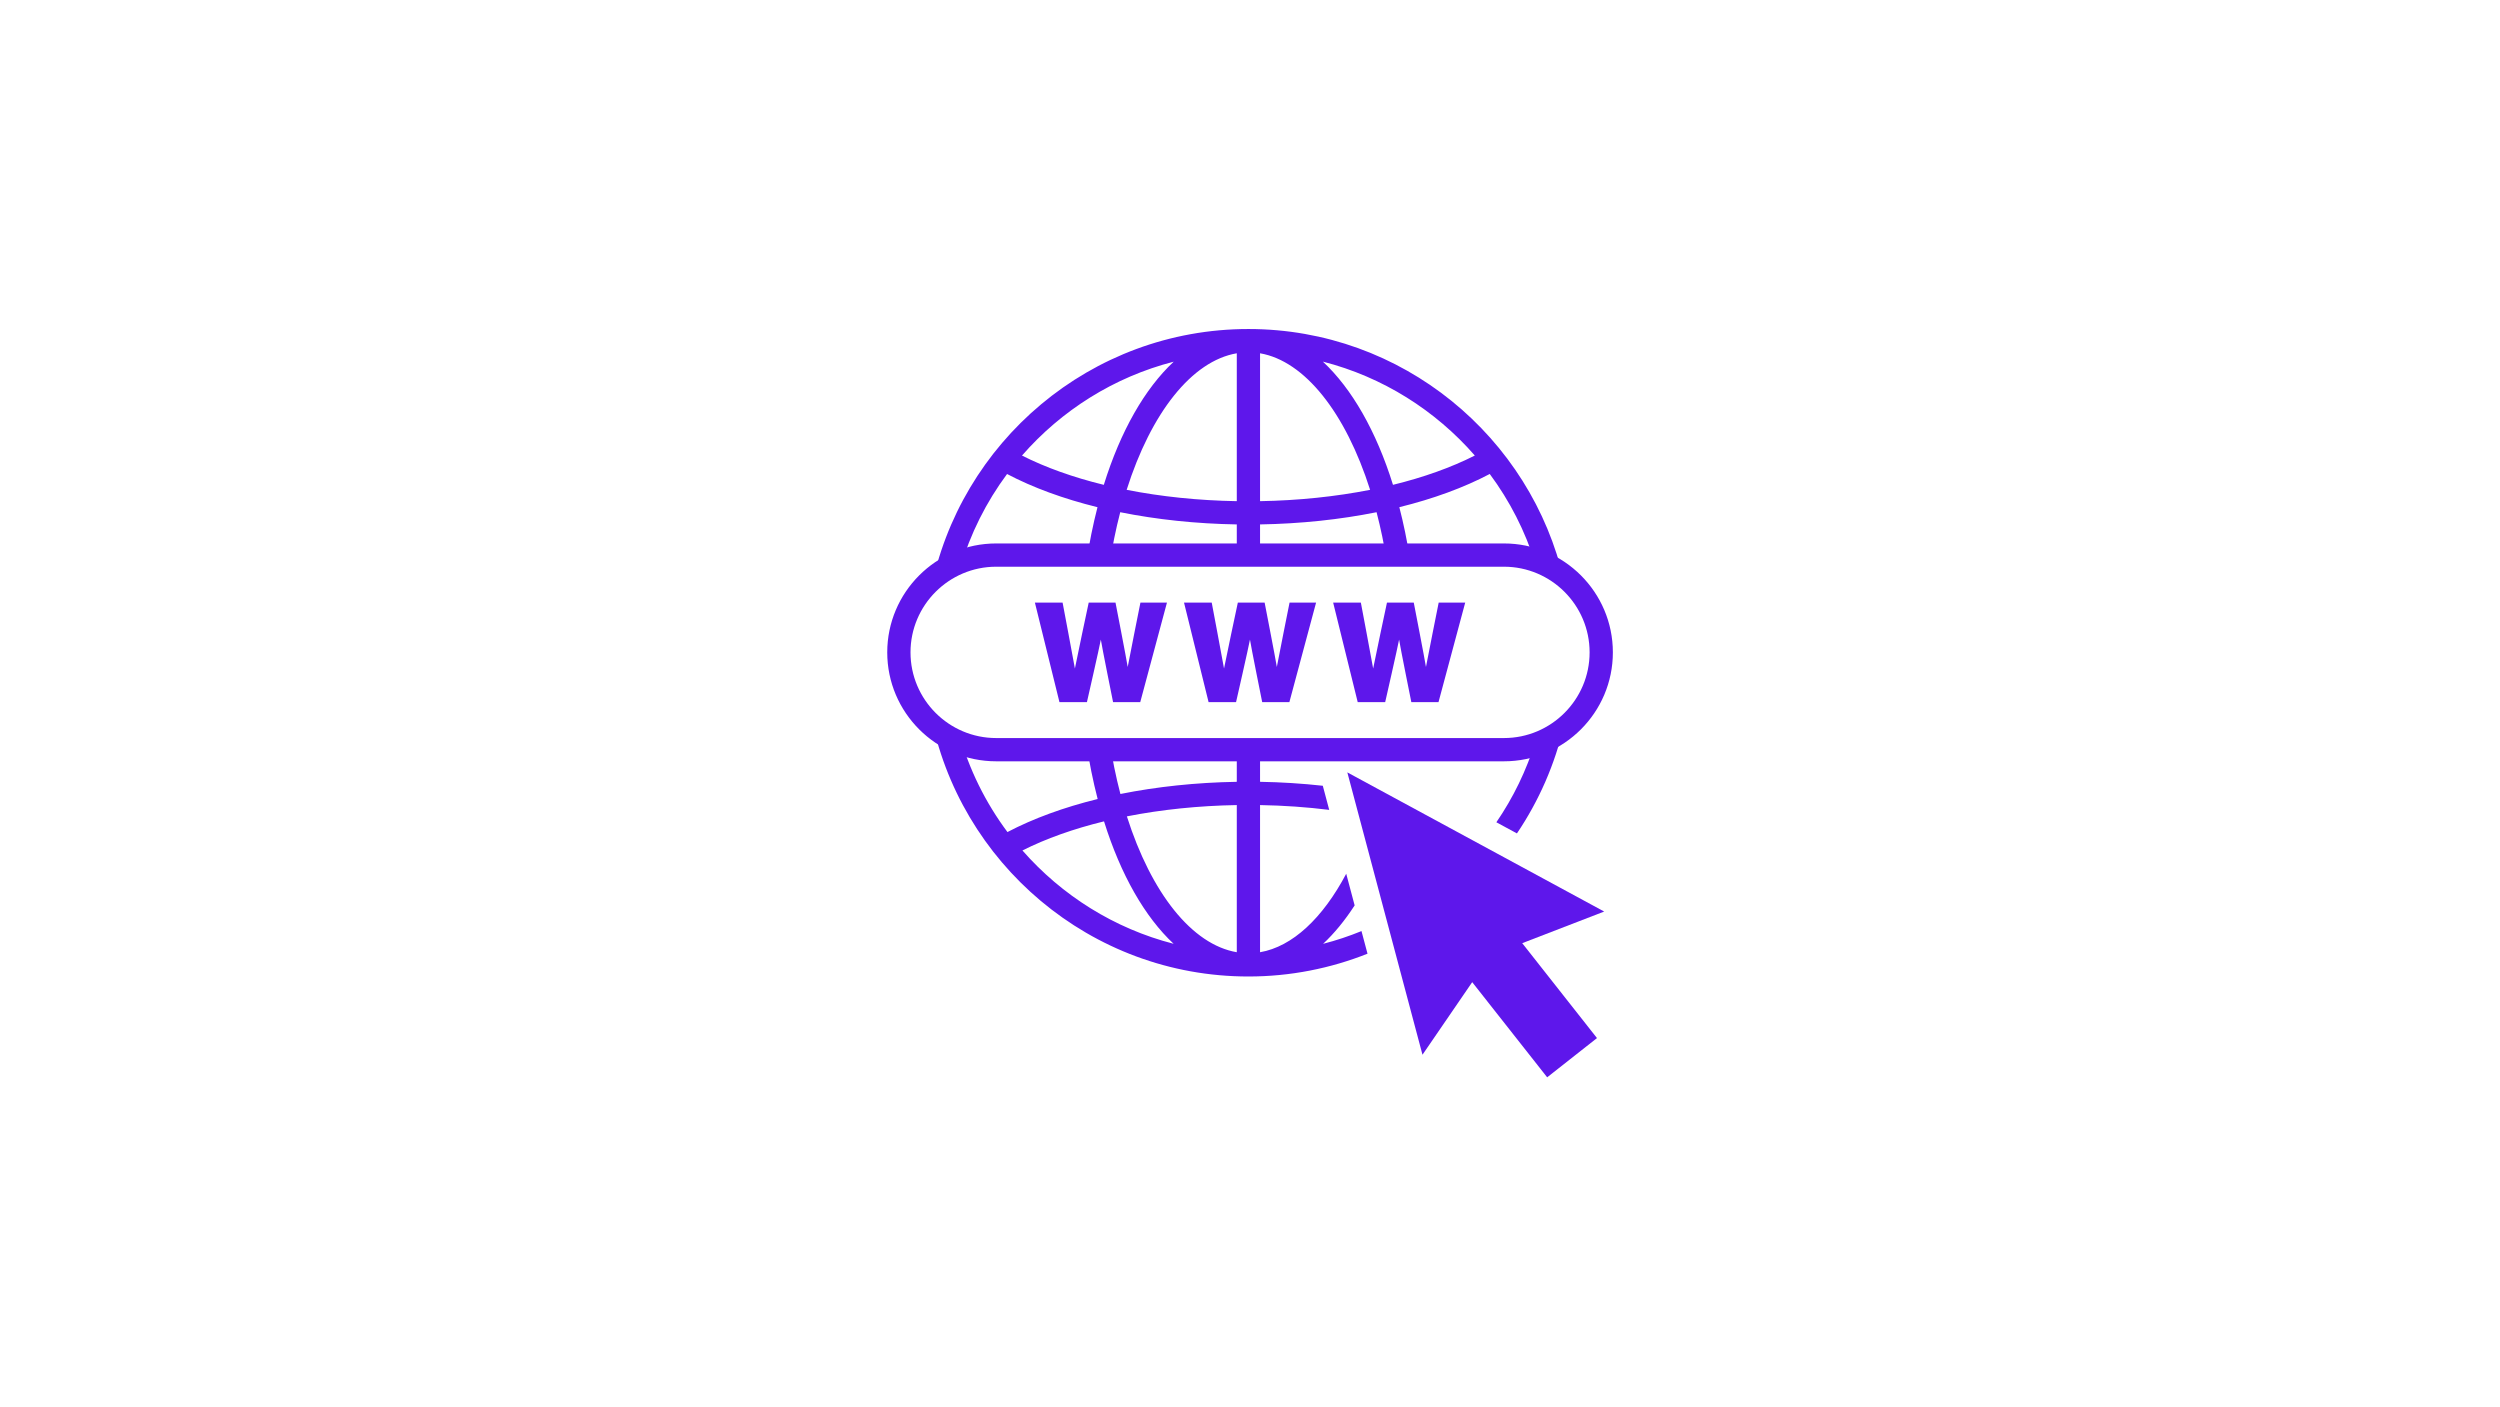
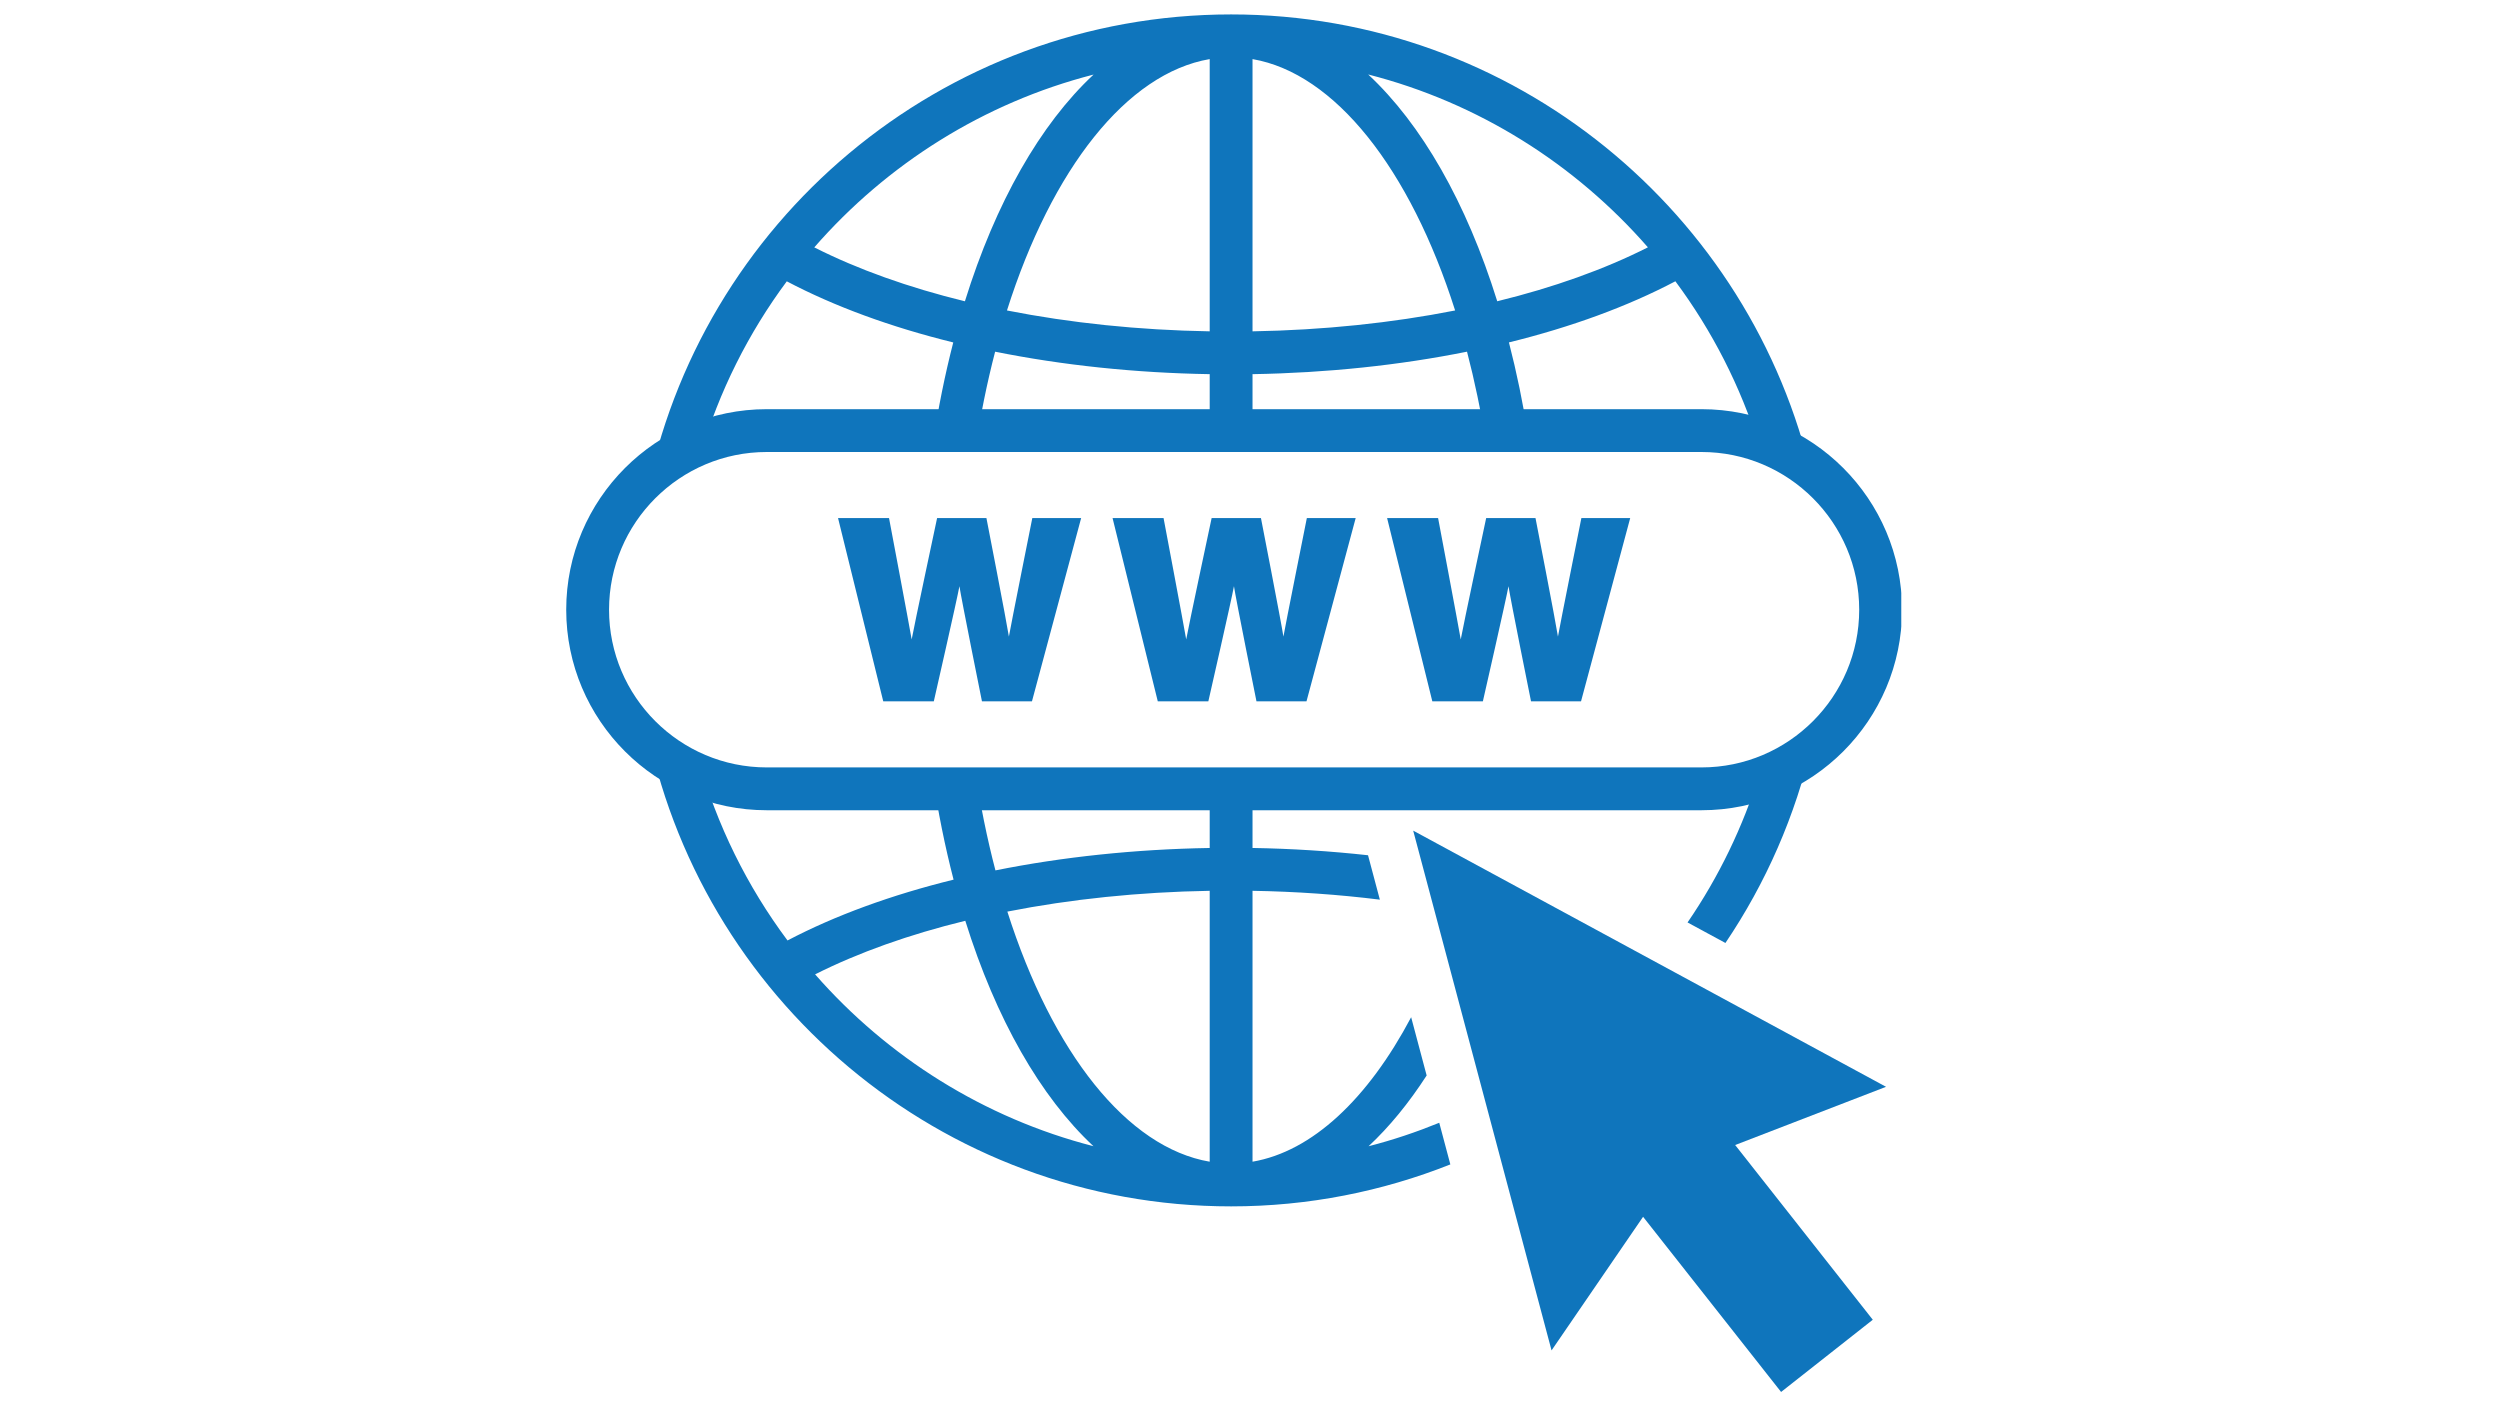
- <svg xmlns="http://www.w3.org/2000/svg" width="1920" zoomAndPan="magnify" viewBox="0 0 1440 810" height="1080" preserveAspectRatio="xMidYMid meet" version="1.0">
+ <svg xmlns="http://www.w3.org/2000/svg" width="1920" zoomAndPan="magnify" viewBox="510 185 430 440" height="1080" preserveAspectRatio="xMidYMid meet" version="1.0">
  <defs>
    <clipPath id="3d783648e2">
      <path d="M 535 189.289 L 901 189.289 L 901 341 L 535 341 Z M 535 189.289 " clip-rule="nonzero" />
    </clipPath>
    <clipPath id="85182b9751">
      <path d="M 776 444 L 925 444 L 925 620.539 L 776 620.539 Z M 776 444 " clip-rule="nonzero" />
    </clipPath>
    <clipPath id="b8e2ff061e">
      <path d="M 511.027 313 L 928.777 313 L 928.777 439 L 511.027 439 Z M 511.027 313 " clip-rule="nonzero" />
    </clipPath>
  </defs>
  <g clip-path="url(#3d783648e2)">
-     <path fill="#5e17eb" d="M 761.977 208.297 C 796.453 217.117 826.785 236.348 849.496 262.387 C 835.875 269.281 819.93 274.969 802.359 279.262 C 792.719 248.324 778.656 223.832 761.977 208.297 Z M 725.789 288.672 L 725.789 203.492 C 751.559 207.941 775.082 237.805 789.18 282.141 C 769.379 286.047 747.941 288.293 725.789 288.672 Z M 712.391 288.672 C 690.223 288.297 668.773 286.051 648.957 282.141 C 663.031 237.73 686.516 207.918 712.391 203.488 Z M 635.797 279.27 C 618.234 274.977 602.289 269.293 588.668 262.402 C 611.352 236.387 641.637 217.168 676.062 208.328 C 659.41 223.855 645.414 248.34 635.797 279.27 Z M 858.098 273.008 C 869.562 288.445 878.504 305.859 884.34 324.625 C 888.039 325.527 890.836 327.242 893.555 329.227 C 894.961 329.742 896.344 330.562 897.641 331.801 C 898.375 332.461 899.113 333.117 899.848 333.777 C 900.23 334.055 900.555 334.359 900.891 334.66 C 882.031 251.668 807.707 189.512 719.09 189.512 C 628.285 189.512 552.473 254.766 535.98 340.832 C 538.105 336.891 541.023 333.23 545.004 329.941 C 547.562 327.82 550.383 327.062 553.066 327.234 C 558.867 307.48 568.078 289.168 580.066 273.023 C 595.004 280.891 612.652 287.344 632.152 292.145 C 629.578 302.152 627.422 312.711 625.77 323.797 L 639.023 325.773 C 640.629 315.012 642.73 304.746 645.254 295.039 C 666.258 299.266 688.969 301.684 712.391 302.07 L 712.391 325.18 L 725.789 325.18 L 725.789 302.07 C 749.199 301.68 771.906 299.262 792.902 295.035 C 795.262 304.078 797.262 313.598 798.816 323.562 L 812.055 321.492 C 810.453 311.246 808.422 301.449 806.016 292.137 C 825.52 287.336 843.16 280.879 858.098 273.008 " fill-opacity="1" fill-rule="nonzero" />
+     <path fill="#0F75BC" d="M 761.977 208.297 C 796.453 217.117 826.785 236.348 849.496 262.387 C 835.875 269.281 819.93 274.969 802.359 279.262 C 792.719 248.324 778.656 223.832 761.977 208.297 Z M 725.789 288.672 L 725.789 203.492 C 751.559 207.941 775.082 237.805 789.18 282.141 C 769.379 286.047 747.941 288.293 725.789 288.672 Z M 712.391 288.672 C 690.223 288.297 668.773 286.051 648.957 282.141 C 663.031 237.73 686.516 207.918 712.391 203.488 Z M 635.797 279.27 C 618.234 274.977 602.289 269.293 588.668 262.402 C 611.352 236.387 641.637 217.168 676.062 208.328 C 659.41 223.855 645.414 248.34 635.797 279.27 Z M 858.098 273.008 C 869.562 288.445 878.504 305.859 884.34 324.625 C 888.039 325.527 890.836 327.242 893.555 329.227 C 894.961 329.742 896.344 330.562 897.641 331.801 C 898.375 332.461 899.113 333.117 899.848 333.777 C 900.23 334.055 900.555 334.359 900.891 334.66 C 882.031 251.668 807.707 189.512 719.09 189.512 C 628.285 189.512 552.473 254.766 535.98 340.832 C 538.105 336.891 541.023 333.23 545.004 329.941 C 547.562 327.82 550.383 327.062 553.066 327.234 C 558.867 307.48 568.078 289.168 580.066 273.023 C 595.004 280.891 612.652 287.344 632.152 292.145 C 629.578 302.152 627.422 312.711 625.77 323.797 L 639.023 325.773 C 640.629 315.012 642.73 304.746 645.254 295.039 C 666.258 299.266 688.969 301.684 712.391 302.07 L 712.391 325.18 L 725.789 325.18 L 725.789 302.07 C 749.199 301.68 771.906 299.262 792.902 295.035 C 795.262 304.078 797.262 313.598 798.816 323.562 L 812.055 321.492 C 810.453 311.246 808.422 301.449 806.016 292.137 C 825.52 287.336 843.16 280.879 858.098 273.008 " fill-opacity="1" fill-rule="nonzero" />
  </g>
-   <path fill="#5e17eb" d="M 884.465 426.895 C 879.289 443.699 871.641 459.426 861.906 473.629 L 873.754 480.047 C 886.383 461.336 895.703 440.219 900.887 417.547 C 896.922 423.125 891.363 427.199 884.465 426.895 " fill-opacity="1" fill-rule="nonzero" />
-   <path fill="#5e17eb" d="M 712.391 548.484 C 686.562 544.078 663.156 514.438 649.078 470.23 C 668.859 466.336 690.27 464.098 712.391 463.723 Z M 588.926 489.867 C 602.52 483.02 618.418 477.371 635.918 473.102 C 645.516 503.84 659.445 528.176 676.02 543.633 C 641.742 534.824 611.57 515.719 588.926 489.867 Z M 762.098 543.648 C 768.598 537.586 774.684 530.145 780.273 521.504 L 775.422 503.277 C 761.879 528.859 744.449 545.285 725.789 548.484 L 725.789 463.723 C 739.41 463.953 752.762 464.898 765.629 466.492 L 761.93 452.598 C 750.172 451.305 738.082 450.527 725.789 450.32 L 725.789 426.234 L 712.391 426.234 L 712.391 450.324 C 689.004 450.711 666.324 453.125 645.352 457.336 C 642.73 447.32 640.562 436.691 638.926 425.535 L 625.668 427.488 C 627.355 438.973 629.578 449.898 632.25 460.23 C 612.809 465.012 595.207 471.434 580.293 479.262 C 567.699 462.383 558.133 443.133 552.355 422.32 C 547.516 421.719 542.754 419.027 539.07 415.031 C 537.797 413.648 536.781 412.164 535.891 410.629 C 552.184 496.949 628.105 562.461 719.09 562.461 C 743.309 562.461 766.434 557.77 787.684 549.332 L 784.215 536.301 C 777.062 539.219 769.688 541.699 762.098 543.648 " fill-opacity="1" fill-rule="nonzero" />
+   <path fill="#0F75BC" d="M 884.465 426.895 C 879.289 443.699 871.641 459.426 861.906 473.629 L 873.754 480.047 C 886.383 461.336 895.703 440.219 900.887 417.547 C 896.922 423.125 891.363 427.199 884.465 426.895 " fill-opacity="1" fill-rule="nonzero" />
+   <path fill="#0F75BC" d="M 712.391 548.484 C 686.562 544.078 663.156 514.438 649.078 470.23 C 668.859 466.336 690.27 464.098 712.391 463.723 Z M 588.926 489.867 C 602.52 483.02 618.418 477.371 635.918 473.102 C 645.516 503.84 659.445 528.176 676.02 543.633 C 641.742 534.824 611.57 515.719 588.926 489.867 Z M 762.098 543.648 C 768.598 537.586 774.684 530.145 780.273 521.504 L 775.422 503.277 C 761.879 528.859 744.449 545.285 725.789 548.484 L 725.789 463.723 C 739.41 463.953 752.762 464.898 765.629 466.492 L 761.93 452.598 C 750.172 451.305 738.082 450.527 725.789 450.32 L 725.789 426.234 L 712.391 426.234 L 712.391 450.324 C 689.004 450.711 666.324 453.125 645.352 457.336 C 642.73 447.32 640.562 436.691 638.926 425.535 L 625.668 427.488 C 627.355 438.973 629.578 449.898 632.25 460.23 C 612.809 465.012 595.207 471.434 580.293 479.262 C 567.699 462.383 558.133 443.133 552.355 422.32 C 547.516 421.719 542.754 419.027 539.07 415.031 C 537.797 413.648 536.781 412.164 535.891 410.629 C 552.184 496.949 628.105 562.461 719.09 562.461 C 743.309 562.461 766.434 557.77 787.684 549.332 L 784.215 536.301 C 777.062 539.219 769.688 541.699 762.098 543.648 " fill-opacity="1" fill-rule="nonzero" />
  <g clip-path="url(#85182b9751)">
-     <path fill="#5e17eb" d="M 891.172 620.531 L 847.992 565.723 L 819.352 607.527 L 776.059 444.898 L 924.008 525.051 L 876.801 543.266 L 919.863 597.934 L 891.172 620.531 " fill-opacity="1" fill-rule="nonzero" />
+     <path fill="#0F75BC" d="M 891.172 620.531 L 847.992 565.723 L 819.352 607.527 L 776.059 444.898 L 924.008 525.051 L 876.801 543.266 L 919.863 597.934 L 891.172 620.531 " fill-opacity="1" fill-rule="nonzero" />
  </g>
  <g clip-path="url(#b8e2ff061e)">
-     <path fill="#5e17eb" d="M 573.801 326.426 C 546.59 326.426 524.453 348.562 524.453 375.77 C 524.453 402.98 546.59 425.117 573.801 425.117 L 866.27 425.117 C 893.477 425.117 915.613 402.98 915.613 375.773 C 915.613 348.562 893.477 326.426 866.27 326.426 Z M 866.27 438.516 L 573.801 438.516 C 539.203 438.516 511.051 410.371 511.051 375.773 C 511.051 341.172 539.203 313.027 573.801 313.027 L 866.27 313.027 C 900.863 313.027 929.012 341.172 929.012 375.77 C 929.012 410.371 900.863 438.516 866.27 438.516 " fill-opacity="1" fill-rule="nonzero" />
+     <path fill="#0F75BC" d="M 573.801 326.426 C 546.59 326.426 524.453 348.562 524.453 375.77 C 524.453 402.98 546.59 425.117 573.801 425.117 L 866.27 425.117 C 893.477 425.117 915.613 402.98 915.613 375.773 C 915.613 348.562 893.477 326.426 866.27 326.426 Z M 866.27 438.516 L 573.801 438.516 C 539.203 438.516 511.051 410.371 511.051 375.773 C 511.051 341.172 539.203 313.027 573.801 313.027 L 866.27 313.027 C 900.863 313.027 929.012 341.172 929.012 375.77 C 929.012 410.371 900.863 438.516 866.27 438.516 " fill-opacity="1" fill-rule="nonzero" />
  </g>
-   <path fill="#5e17eb" d="M 641.133 404.445 C 641.133 404.445 634.629 372.176 634.082 368.418 C 633.367 372.449 626.066 404.445 626.066 404.445 L 610.25 404.445 L 596.102 347.098 L 612.055 347.098 C 612.055 347.098 618.371 380.523 619.141 385.074 C 619.93 380.715 627.098 347.098 627.098 347.098 L 642.531 347.098 C 642.531 347.098 648.859 379.609 649.562 384.184 C 650.07 381.145 656.887 347.098 656.887 347.098 L 672.168 347.098 L 656.777 404.445 L 641.133 404.445 " fill-opacity="1" fill-rule="nonzero" />
-   <path fill="#5e17eb" d="M 727.027 404.445 C 727.027 404.445 720.527 372.176 719.98 368.418 C 719.266 372.449 711.965 404.445 711.965 404.445 L 696.148 404.445 L 681.996 347.098 L 697.953 347.098 C 697.953 347.098 704.266 380.523 705.039 385.074 C 705.828 380.715 712.996 347.098 712.996 347.098 L 728.426 347.098 C 728.426 347.098 734.758 379.609 735.457 384.184 C 735.969 381.145 742.785 347.098 742.785 347.098 L 758.066 347.098 L 742.676 404.445 L 727.027 404.445 " fill-opacity="1" fill-rule="nonzero" />
-   <path fill="#5e17eb" d="M 812.93 404.445 C 812.93 404.445 806.426 372.176 805.879 368.418 C 805.16 372.449 797.863 404.445 797.863 404.445 L 782.047 404.445 L 767.898 347.098 L 783.852 347.098 C 783.852 347.098 790.164 380.523 790.938 385.074 C 791.727 380.715 798.895 347.098 798.895 347.098 L 814.328 347.098 C 814.328 347.098 820.656 379.617 821.355 384.184 C 821.867 381.145 828.684 347.098 828.684 347.098 L 843.961 347.098 L 828.574 404.445 L 812.93 404.445 " fill-opacity="1" fill-rule="nonzero" />
+   <path fill="#0F75BC" d="M 641.133 404.445 C 641.133 404.445 634.629 372.176 634.082 368.418 C 633.367 372.449 626.066 404.445 626.066 404.445 L 610.25 404.445 L 596.102 347.098 L 612.055 347.098 C 612.055 347.098 618.371 380.523 619.141 385.074 C 619.93 380.715 627.098 347.098 627.098 347.098 L 642.531 347.098 C 642.531 347.098 648.859 379.609 649.562 384.184 C 650.07 381.145 656.887 347.098 656.887 347.098 L 672.168 347.098 L 656.777 404.445 L 641.133 404.445 " fill-opacity="1" fill-rule="nonzero" />
+   <path fill="#0F75BC" d="M 727.027 404.445 C 727.027 404.445 720.527 372.176 719.98 368.418 C 719.266 372.449 711.965 404.445 711.965 404.445 L 696.148 404.445 L 681.996 347.098 L 697.953 347.098 C 697.953 347.098 704.266 380.523 705.039 385.074 C 705.828 380.715 712.996 347.098 712.996 347.098 L 728.426 347.098 C 728.426 347.098 734.758 379.609 735.457 384.184 C 735.969 381.145 742.785 347.098 742.785 347.098 L 758.066 347.098 L 742.676 404.445 L 727.027 404.445 " fill-opacity="1" fill-rule="nonzero" />
+   <path fill="#0F75BC" d="M 812.93 404.445 C 812.93 404.445 806.426 372.176 805.879 368.418 C 805.16 372.449 797.863 404.445 797.863 404.445 L 782.047 404.445 L 767.898 347.098 L 783.852 347.098 C 783.852 347.098 790.164 380.523 790.938 385.074 C 791.727 380.715 798.895 347.098 798.895 347.098 L 814.328 347.098 C 814.328 347.098 820.656 379.617 821.355 384.184 C 821.867 381.145 828.684 347.098 828.684 347.098 L 843.961 347.098 L 828.574 404.445 L 812.93 404.445 " fill-opacity="1" fill-rule="nonzero" />
</svg>
